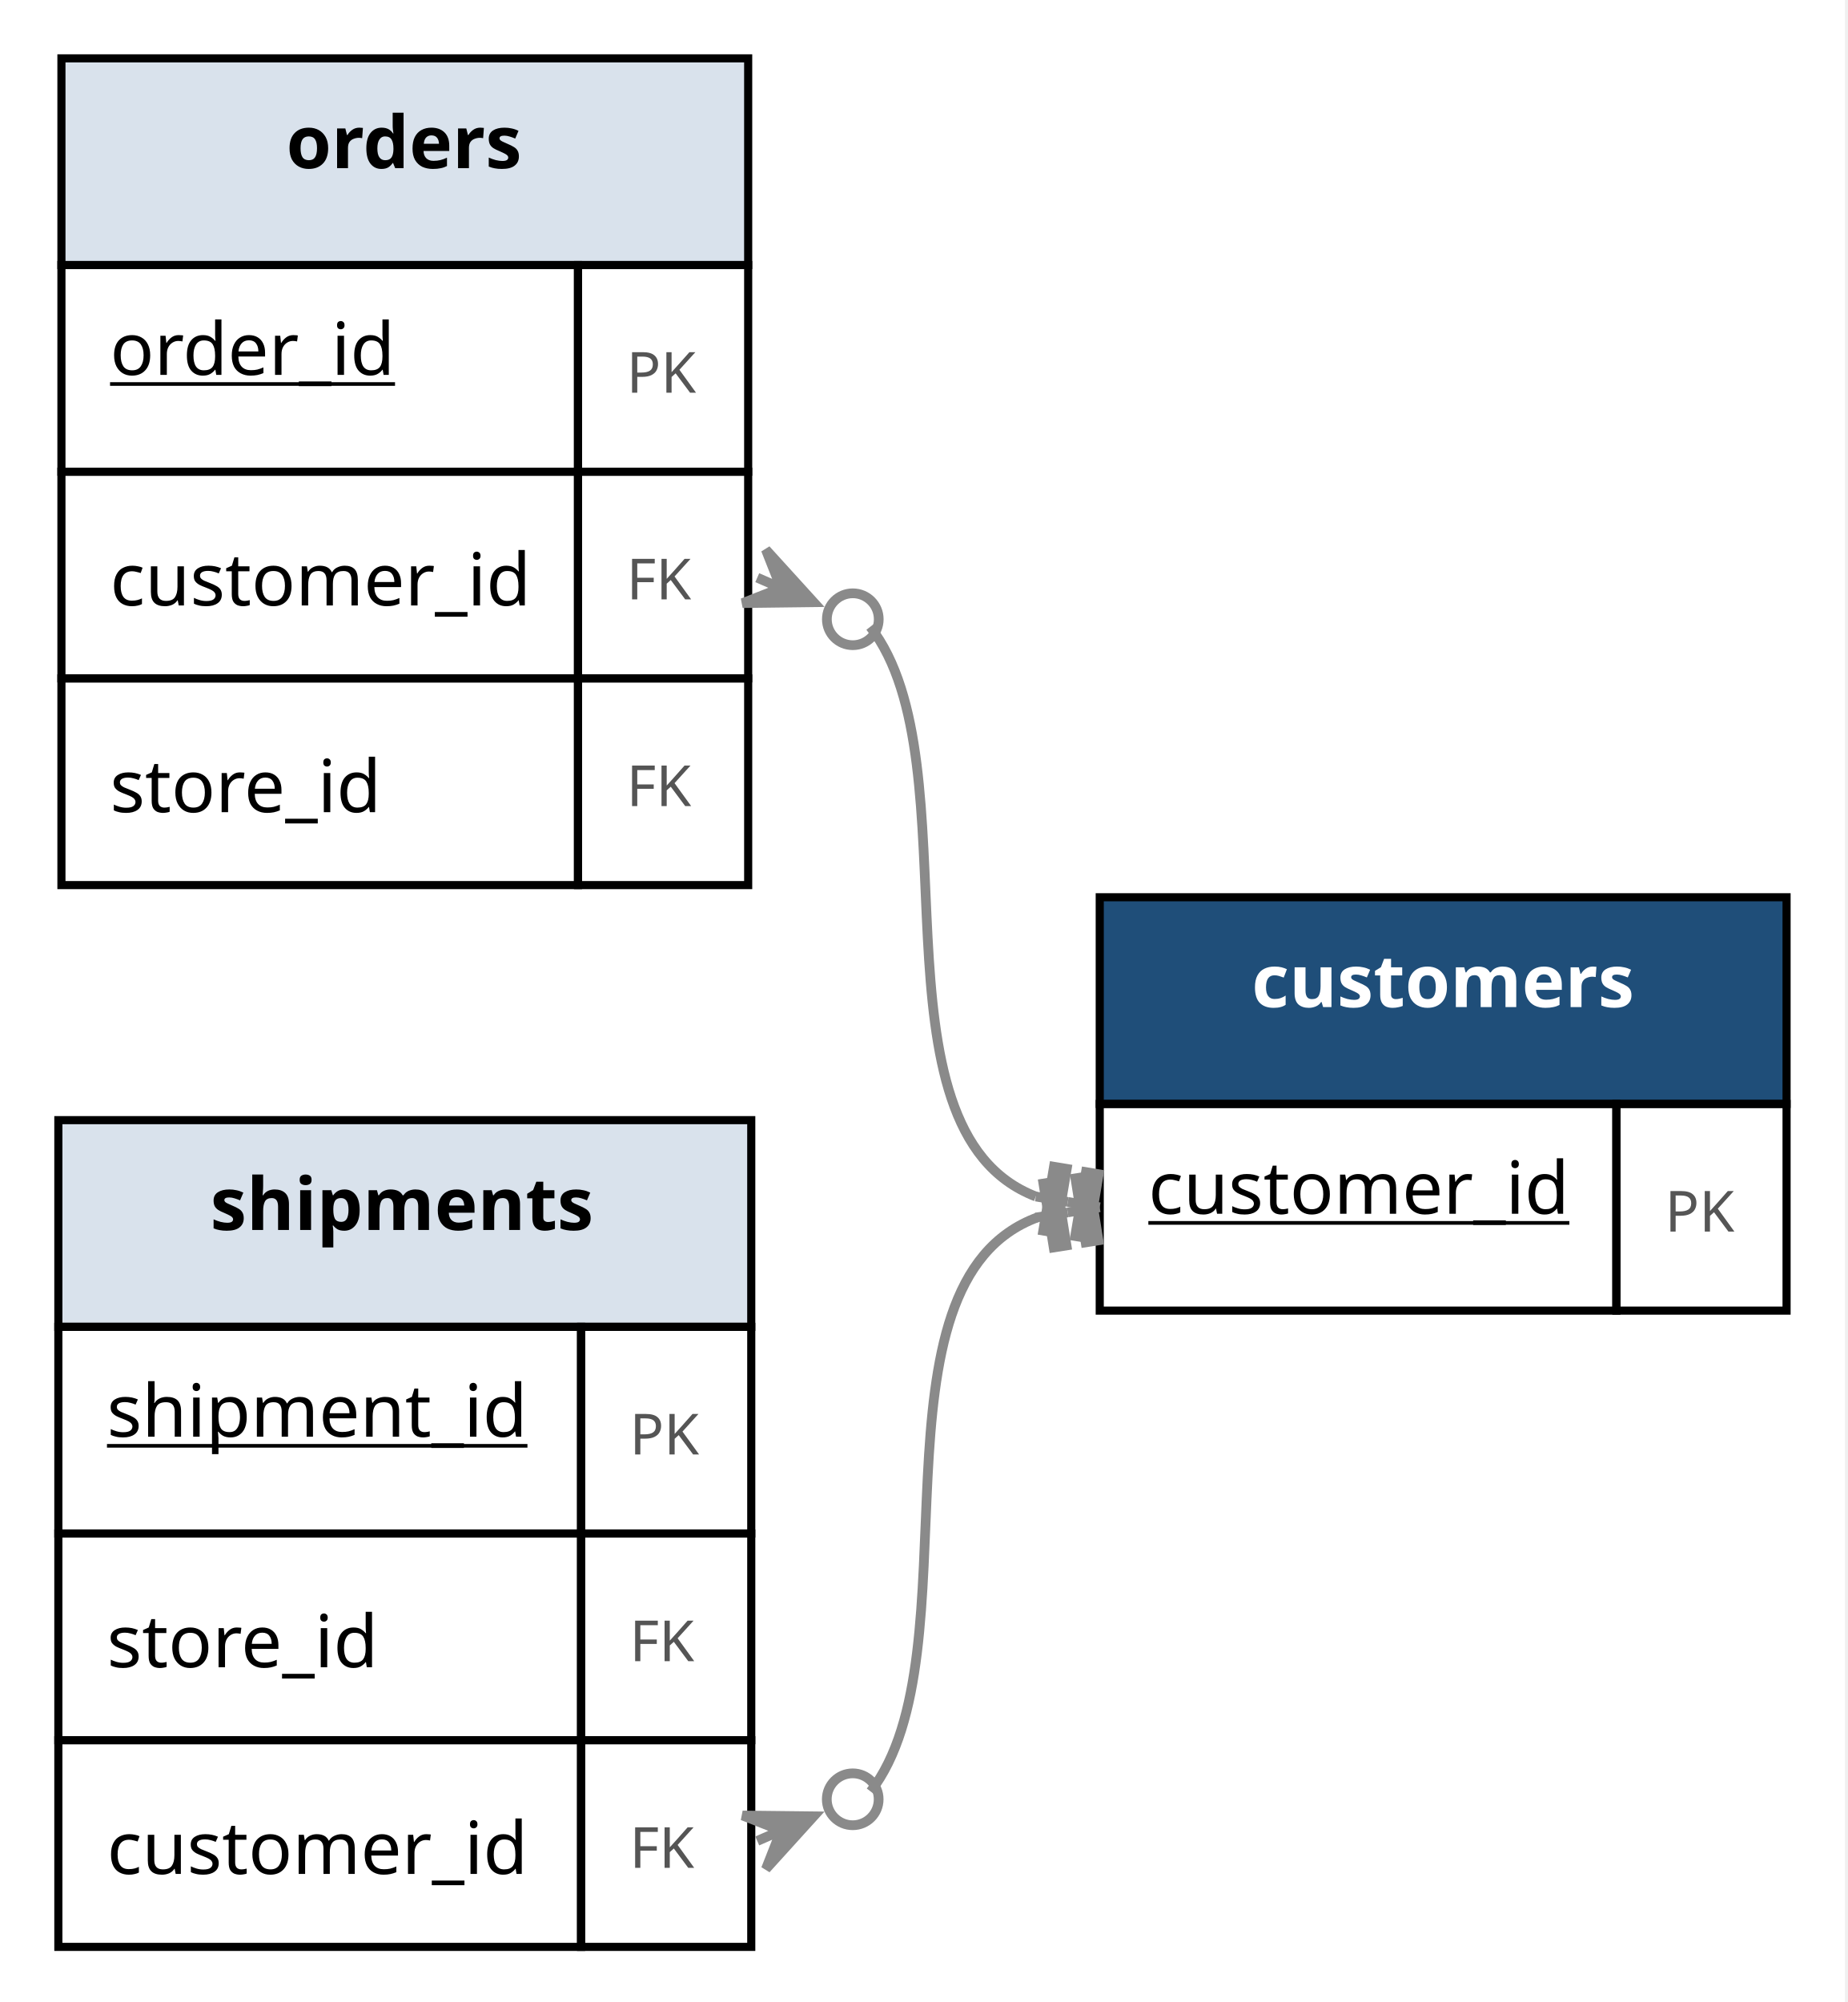
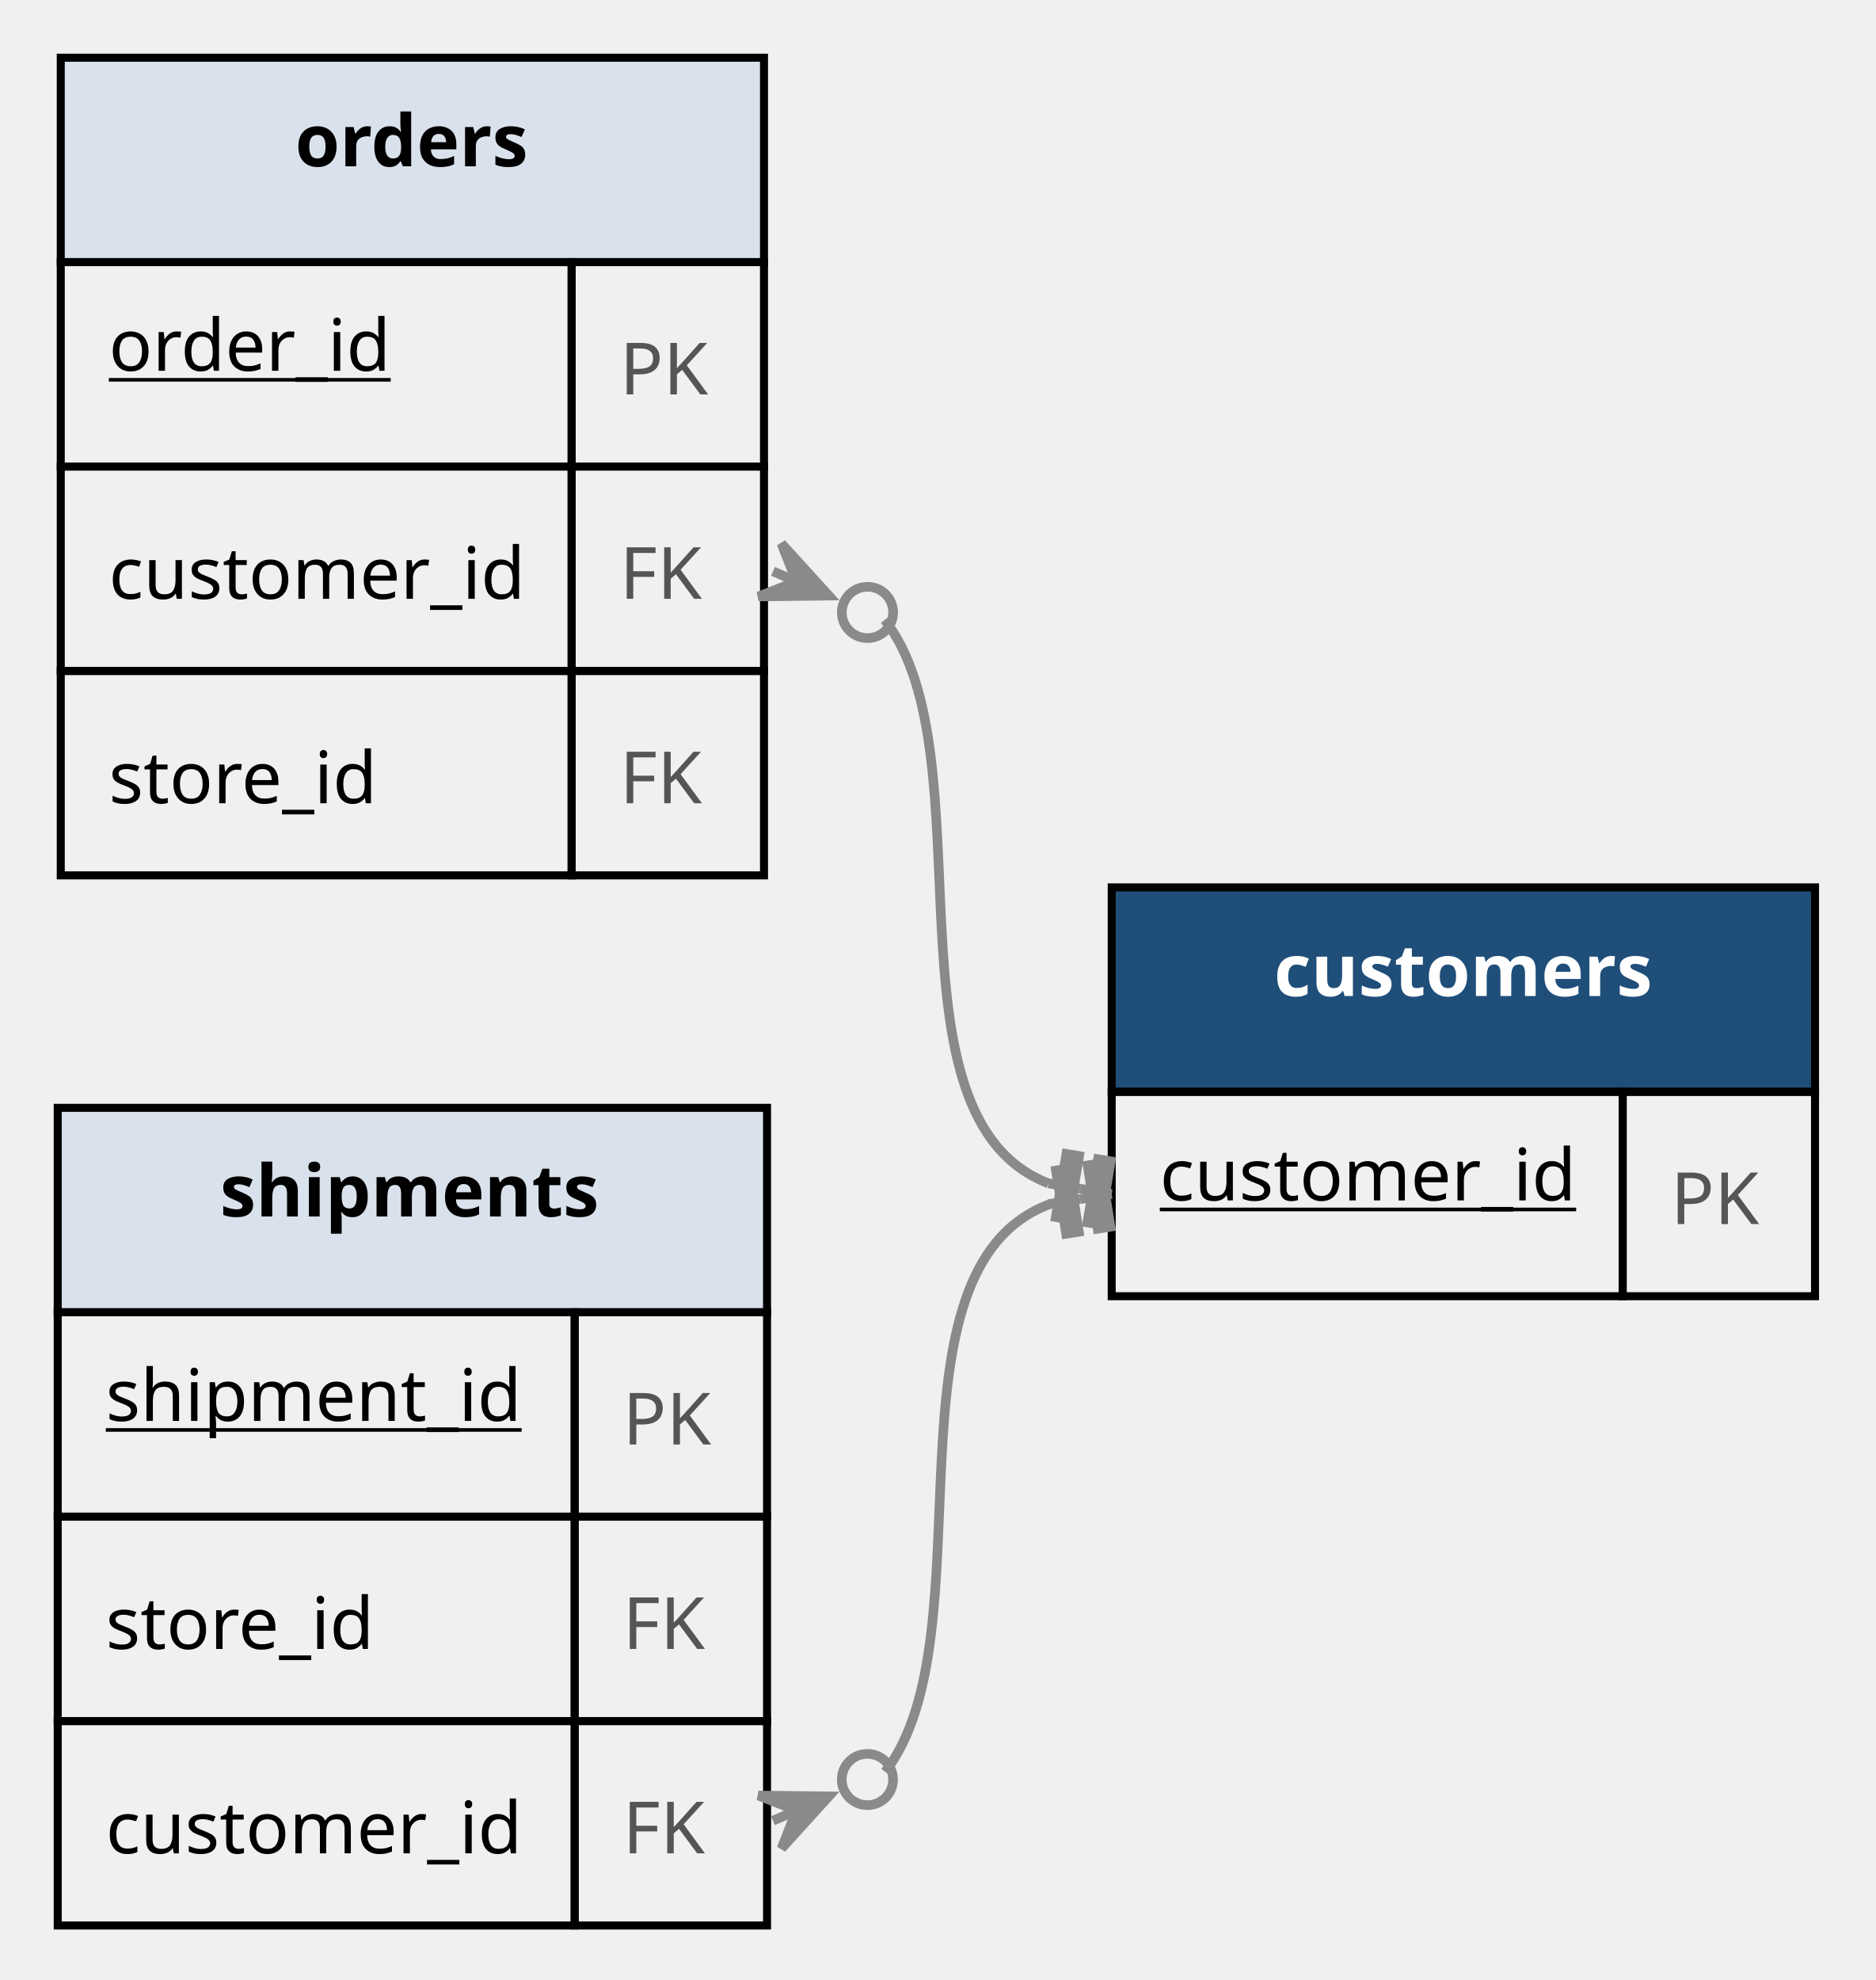
- <svg xmlns="http://www.w3.org/2000/svg" width="228pt" height="247pt" viewBox="0.00 0.00 228.00 247.00">
+ <svg xmlns="http://www.w3.org/2000/svg" width="234pt" height="247pt" viewBox="0.00 0.00 234.00 247.00">
  <g id="graph0" class="graph" transform="scale(1 1) rotate(0) translate(7.2 240.2)">
-     <polygon fill="white" stroke="none" points="-7.2,7.2 -7.2,-240.2 220.45,-240.2 220.45,7.2 -7.2,7.2" />
    <g id="node1" class="node">
-       <polygon fill="#1f4e79" stroke="none" points="128.5,-104 128.5,-129.5 213.25,-129.5 213.25,-104 128.5,-104" />
-       <polygon fill="none" stroke="#000000" points="128.5,-104 128.5,-129.5 213.25,-129.5 213.25,-104 128.5,-104" />
-       <text xml:space="preserve" text-anchor="start" x="147.25" y="-115.95" font-family="Noto Sans KR" font-weight="bold" font-size="9.00" fill="#ffffff">customers</text>
-       <polygon fill="none" stroke="#000000" points="128.5,-78.5 128.5,-104 192.25,-104 192.25,-78.5 128.5,-78.5" />
-       <text xml:space="preserve" text-anchor="start" x="134.5" y="-90.45" font-family="Noto Sans KR" text-decoration="underline" font-size="9.00">customer_id</text>
-       <polygon fill="none" stroke="#000000" points="192.25,-78.5 192.25,-104 213.25,-104 213.25,-78.5 192.25,-78.5" />
-       <text xml:space="preserve" text-anchor="start" x="198.25" y="-88.25" font-family="Noto Sans KR" font-size="7.00" fill="#555555">PK</text>
+       <polygon fill="#1f4e79" stroke="none" points="131.5,-104 131.5,-129.5 219.25,-129.5 219.25,-104 131.5,-104" />
+       <polygon fill="none" stroke="#000000" points="131.5,-104 131.5,-129.5 219.25,-129.5 219.25,-104 131.5,-104" />
+       <text xml:space="preserve" text-anchor="start" x="151.75" y="-115.95" font-family="Noto Sans KR" font-weight="bold" font-size="9.00" fill="#ffffff">customers</text>
+       <polygon fill="none" stroke="#000000" points="131.5,-78.5 131.5,-104 195.25,-104 195.25,-78.5 131.5,-78.5" />
+       <text xml:space="preserve" text-anchor="start" x="137.5" y="-90.45" font-family="Noto Sans KR" text-decoration="underline" font-size="9.00">customer_id</text>
+       <polygon fill="none" stroke="#000000" points="195.25,-78.5 195.25,-104 219.25,-104 219.25,-78.5 195.25,-78.5" />
+       <text xml:space="preserve" text-anchor="start" x="201.25" y="-87.5" font-family="Noto Sans KR" font-size="9.00" fill="#555555">PK</text>
    </g>
    <g id="node2" class="node">
-       <polygon fill="#d9e2ec" stroke="none" points="0.38,-207.5 0.38,-233 85.12,-233 85.12,-207.5 0.38,-207.5" />
-       <polygon fill="none" stroke="#000000" points="0.38,-207.5 0.38,-233 85.12,-233 85.12,-207.5 0.38,-207.5" />
-       <text xml:space="preserve" text-anchor="start" x="28.12" y="-219.45" font-family="Noto Sans KR" font-weight="bold" font-size="9.00" fill="#000000">orders</text>
+       <polygon fill="#d9e2ec" stroke="none" points="0.38,-207.5 0.38,-233 88.12,-233 88.12,-207.5 0.38,-207.5" />
+       <polygon fill="none" stroke="#000000" points="0.38,-207.5 0.38,-233 88.12,-233 88.12,-207.5 0.38,-207.5" />
+       <text xml:space="preserve" text-anchor="start" x="29.62" y="-219.45" font-family="Noto Sans KR" font-weight="bold" font-size="9.00" fill="#000000">orders</text>
      <polygon fill="none" stroke="#000000" points="0.38,-182 0.38,-207.5 64.12,-207.5 64.12,-182 0.38,-182" />
      <text xml:space="preserve" text-anchor="start" x="6.38" y="-193.95" font-family="Noto Sans KR" text-decoration="underline" font-size="9.00">order_id</text>
-       <polygon fill="none" stroke="#000000" points="64.12,-182 64.12,-207.5 85.12,-207.5 85.12,-182 64.12,-182" />
-       <text xml:space="preserve" text-anchor="start" x="70.12" y="-191.75" font-family="Noto Sans KR" font-size="7.00" fill="#555555">PK</text>
+       <polygon fill="none" stroke="#000000" points="64.12,-182 64.12,-207.5 88.12,-207.5 88.12,-182 64.12,-182" />
+       <text xml:space="preserve" text-anchor="start" x="70.12" y="-191" font-family="Noto Sans KR" font-size="9.00" fill="#555555">PK</text>
      <polygon fill="none" stroke="#000000" points="0.38,-156.5 0.38,-182 64.12,-182 64.12,-156.5 0.38,-156.5" />
      <text xml:space="preserve" text-anchor="start" x="6.38" y="-165.5" font-family="Noto Sans KR" font-size="9.00">customer_id</text>
-       <polygon fill="none" stroke="#000000" points="64.12,-156.5 64.12,-182 85.12,-182 85.12,-156.5 64.12,-156.5" />
-       <text xml:space="preserve" text-anchor="start" x="70.12" y="-166.25" font-family="Noto Sans KR" font-size="7.00" fill="#555555">FK</text>
+       <polygon fill="none" stroke="#000000" points="64.12,-156.5 64.12,-182 88.12,-182 88.12,-156.5 64.12,-156.5" />
+       <text xml:space="preserve" text-anchor="start" x="70.12" y="-165.5" font-family="Noto Sans KR" font-size="9.00" fill="#555555">FK</text>
      <polygon fill="none" stroke="#000000" points="0.38,-131 0.38,-156.5 64.12,-156.5 64.12,-131 0.38,-131" />
      <text xml:space="preserve" text-anchor="start" x="6.38" y="-140" font-family="Noto Sans KR" font-size="9.00">store_id</text>
-       <polygon fill="none" stroke="#000000" points="64.12,-131 64.12,-156.5 85.12,-156.5 85.12,-131 64.12,-131" />
-       <text xml:space="preserve" text-anchor="start" x="70.12" y="-140.75" font-family="Noto Sans KR" font-size="7.00" fill="#555555">FK</text>
+       <polygon fill="none" stroke="#000000" points="64.12,-131 64.12,-156.5 88.12,-156.5 88.12,-131 64.12,-131" />
+       <text xml:space="preserve" text-anchor="start" x="70.12" y="-140" font-family="Noto Sans KR" font-size="9.00" fill="#555555">FK</text>
    </g>
    <g id="edge1" class="edge">
-       <path fill="none" stroke="#8a8a8a" stroke-width="1.2" d="M100.18,-162.87C113.35,-145.98 99.11,-100.88 120.61,-92.58" />
-       <polygon fill="#8a8a8a" stroke="#8a8a8a" stroke-width="1.2" points="93.2,-165.9 84.43,-165.79 89.17,-167.65 86.24,-168.93 86.24,-168.93 86.24,-168.93 89.17,-167.65 87.3,-172.39 93.2,-165.9" />
-       <ellipse fill="none" stroke="#8a8a8a" stroke-width="1.2" cx="98.03" cy="-163.8" rx="3.2" ry="3.2" />
-       <polygon fill="#8a8a8a" stroke="#8a8a8a" stroke-width="1.2" points="127.05,-87.44 128.37,-95.33 126.8,-95.59 125.47,-87.7 127.05,-87.44" />
-       <polyline fill="none" stroke="#8a8a8a" stroke-width="1.2" points="128.5,-91.25 124.56,-91.91" />
-       <polygon fill="#8a8a8a" stroke="#8a8a8a" stroke-width="1.2" points="123.1,-88.1 124.43,-95.99 122.85,-96.25 121.53,-88.37 123.1,-88.1" />
-       <polyline fill="none" stroke="#8a8a8a" stroke-width="1.2" points="124.56,-91.91 120.61,-92.58" />
+       <path fill="none" stroke="#8a8a8a" stroke-width="1.2" d="M103.18,-162.87C116.35,-145.98 102.11,-100.88 123.61,-92.58" />
+       <polygon fill="#8a8a8a" stroke="#8a8a8a" stroke-width="1.2" points="96.2,-165.9 87.43,-165.79 92.17,-167.65 89.24,-168.93 89.24,-168.93 89.24,-168.93 92.17,-167.65 90.3,-172.39 96.2,-165.9" />
+       <ellipse fill="none" stroke="#8a8a8a" stroke-width="1.2" cx="101.03" cy="-163.8" rx="3.2" ry="3.2" />
+       <polygon fill="#8a8a8a" stroke="#8a8a8a" stroke-width="1.2" points="130.05,-87.44 131.37,-95.33 129.8,-95.59 128.47,-87.7 130.05,-87.44" />
+       <polyline fill="none" stroke="#8a8a8a" stroke-width="1.2" points="131.5,-91.25 127.56,-91.91" />
+       <polygon fill="#8a8a8a" stroke="#8a8a8a" stroke-width="1.2" points="126.1,-88.1 127.43,-95.99 125.85,-96.25 124.53,-88.37 126.1,-88.1" />
+       <polyline fill="none" stroke="#8a8a8a" stroke-width="1.2" points="127.56,-91.91 123.61,-92.58" />
    </g>
    <g id="node3" class="node">
-       <polygon fill="#d9e2ec" stroke="none" points="0,-76.5 0,-102 85.5,-102 85.5,-76.5 0,-76.5" />
-       <polygon fill="none" stroke="#000000" points="0,-76.5 0,-102 85.5,-102 85.5,-76.5 0,-76.5" />
-       <text xml:space="preserve" text-anchor="start" x="18.75" y="-88.45" font-family="Noto Sans KR" font-weight="bold" font-size="9.00" fill="#000000">shipments</text>
+       <polygon fill="#d9e2ec" stroke="none" points="0,-76.5 0,-102 88.5,-102 88.5,-76.5 0,-76.5" />
+       <polygon fill="none" stroke="#000000" points="0,-76.5 0,-102 88.5,-102 88.5,-76.5 0,-76.5" />
+       <text xml:space="preserve" text-anchor="start" x="20.25" y="-88.45" font-family="Noto Sans KR" font-weight="bold" font-size="9.00" fill="#000000">shipments</text>
      <polygon fill="none" stroke="#000000" points="0,-51 0,-76.5 64.5,-76.5 64.5,-51 0,-51" />
      <text xml:space="preserve" text-anchor="start" x="6" y="-62.95" font-family="Noto Sans KR" text-decoration="underline" font-size="9.00">shipment_id</text>
-       <polygon fill="none" stroke="#000000" points="64.5,-51 64.5,-76.5 85.5,-76.5 85.5,-51 64.5,-51" />
-       <text xml:space="preserve" text-anchor="start" x="70.5" y="-60.75" font-family="Noto Sans KR" font-size="7.00" fill="#555555">PK</text>
+       <polygon fill="none" stroke="#000000" points="64.5,-51 64.5,-76.5 88.5,-76.5 88.5,-51 64.5,-51" />
+       <text xml:space="preserve" text-anchor="start" x="70.5" y="-60" font-family="Noto Sans KR" font-size="9.00" fill="#555555">PK</text>
      <polygon fill="none" stroke="#000000" points="0,-25.5 0,-51 64.5,-51 64.5,-25.5 0,-25.5" />
      <text xml:space="preserve" text-anchor="start" x="6" y="-34.5" font-family="Noto Sans KR" font-size="9.00">store_id</text>
-       <polygon fill="none" stroke="#000000" points="64.5,-25.5 64.5,-51 85.5,-51 85.5,-25.5 64.5,-25.5" />
-       <text xml:space="preserve" text-anchor="start" x="70.5" y="-35.25" font-family="Noto Sans KR" font-size="7.00" fill="#555555">FK</text>
+       <polygon fill="none" stroke="#000000" points="64.5,-25.5 64.5,-51 88.5,-51 88.5,-25.5 64.5,-25.5" />
+       <text xml:space="preserve" text-anchor="start" x="70.5" y="-34.5" font-family="Noto Sans KR" font-size="9.00" fill="#555555">FK</text>
      <polygon fill="none" stroke="#000000" points="0,0 0,-25.5 64.5,-25.5 64.5,0 0,0" />
      <text xml:space="preserve" text-anchor="start" x="6" y="-9" font-family="Noto Sans KR" font-size="9.00">customer_id</text>
-       <polygon fill="none" stroke="#000000" points="64.5,0 64.5,-25.5 85.5,-25.5 85.5,0 64.5,0" />
-       <text xml:space="preserve" text-anchor="start" x="70.5" y="-9.75" font-family="Noto Sans KR" font-size="7.00" fill="#555555">FK</text>
+       <polygon fill="none" stroke="#000000" points="64.5,0 64.5,-25.5 88.5,-25.5 88.5,0 64.5,0" />
+       <text xml:space="preserve" text-anchor="start" x="70.5" y="-9" font-family="Noto Sans KR" font-size="9.00" fill="#555555">FK</text>
    </g>
    <g id="edge2" class="edge">
-       <path fill="none" stroke="#8a8a8a" stroke-width="1.2" d="M100.23,-19.17C113.48,-36.24 98.87,-81.95 120.86,-90.02" />
-       <polygon fill="#8a8a8a" stroke="#8a8a8a" stroke-width="1.2" points="93.2,-16.11 87.31,-9.61 89.17,-14.35 86.24,-13.07 86.24,-13.07 86.24,-13.07 89.17,-14.35 84.43,-16.21 93.2,-16.11" />
-       <ellipse fill="none" stroke="#8a8a8a" stroke-width="1.2" cx="98.02" cy="-18.21" rx="3.2" ry="3.2" />
-       <polygon fill="#8a8a8a" stroke="#8a8a8a" stroke-width="1.2" points="128.34,-87.17 127.08,-95.07 125.5,-94.82 126.76,-86.92 128.34,-87.17" />
-       <polyline fill="none" stroke="#8a8a8a" stroke-width="1.2" points="128.5,-91.25 124.55,-90.62" />
-       <polygon fill="#8a8a8a" stroke="#8a8a8a" stroke-width="1.2" points="124.4,-86.54 123.13,-94.44 121.55,-94.18 122.82,-86.29 124.4,-86.54" />
-       <polyline fill="none" stroke="#8a8a8a" stroke-width="1.2" points="124.55,-90.62 120.6,-89.98" />
+       <path fill="none" stroke="#8a8a8a" stroke-width="1.2" d="M103.23,-19.17C116.48,-36.24 101.87,-81.95 123.86,-90.02" />
+       <polygon fill="#8a8a8a" stroke="#8a8a8a" stroke-width="1.2" points="96.2,-16.11 90.31,-9.61 92.17,-14.35 89.24,-13.07 89.24,-13.07 89.24,-13.07 92.17,-14.35 87.43,-16.21 96.2,-16.11" />
+       <ellipse fill="none" stroke="#8a8a8a" stroke-width="1.2" cx="101.02" cy="-18.21" rx="3.2" ry="3.2" />
+       <polygon fill="#8a8a8a" stroke="#8a8a8a" stroke-width="1.2" points="131.34,-87.17 130.08,-95.07 128.5,-94.82 129.76,-86.92 131.34,-87.17" />
+       <polyline fill="none" stroke="#8a8a8a" stroke-width="1.2" points="131.5,-91.25 127.55,-90.62" />
+       <polygon fill="#8a8a8a" stroke="#8a8a8a" stroke-width="1.2" points="127.4,-86.54 126.13,-94.44 124.55,-94.18 125.82,-86.29 127.4,-86.54" />
+       <polyline fill="none" stroke="#8a8a8a" stroke-width="1.2" points="127.55,-90.62 123.6,-89.98" />
    </g>
  </g>
</svg>
